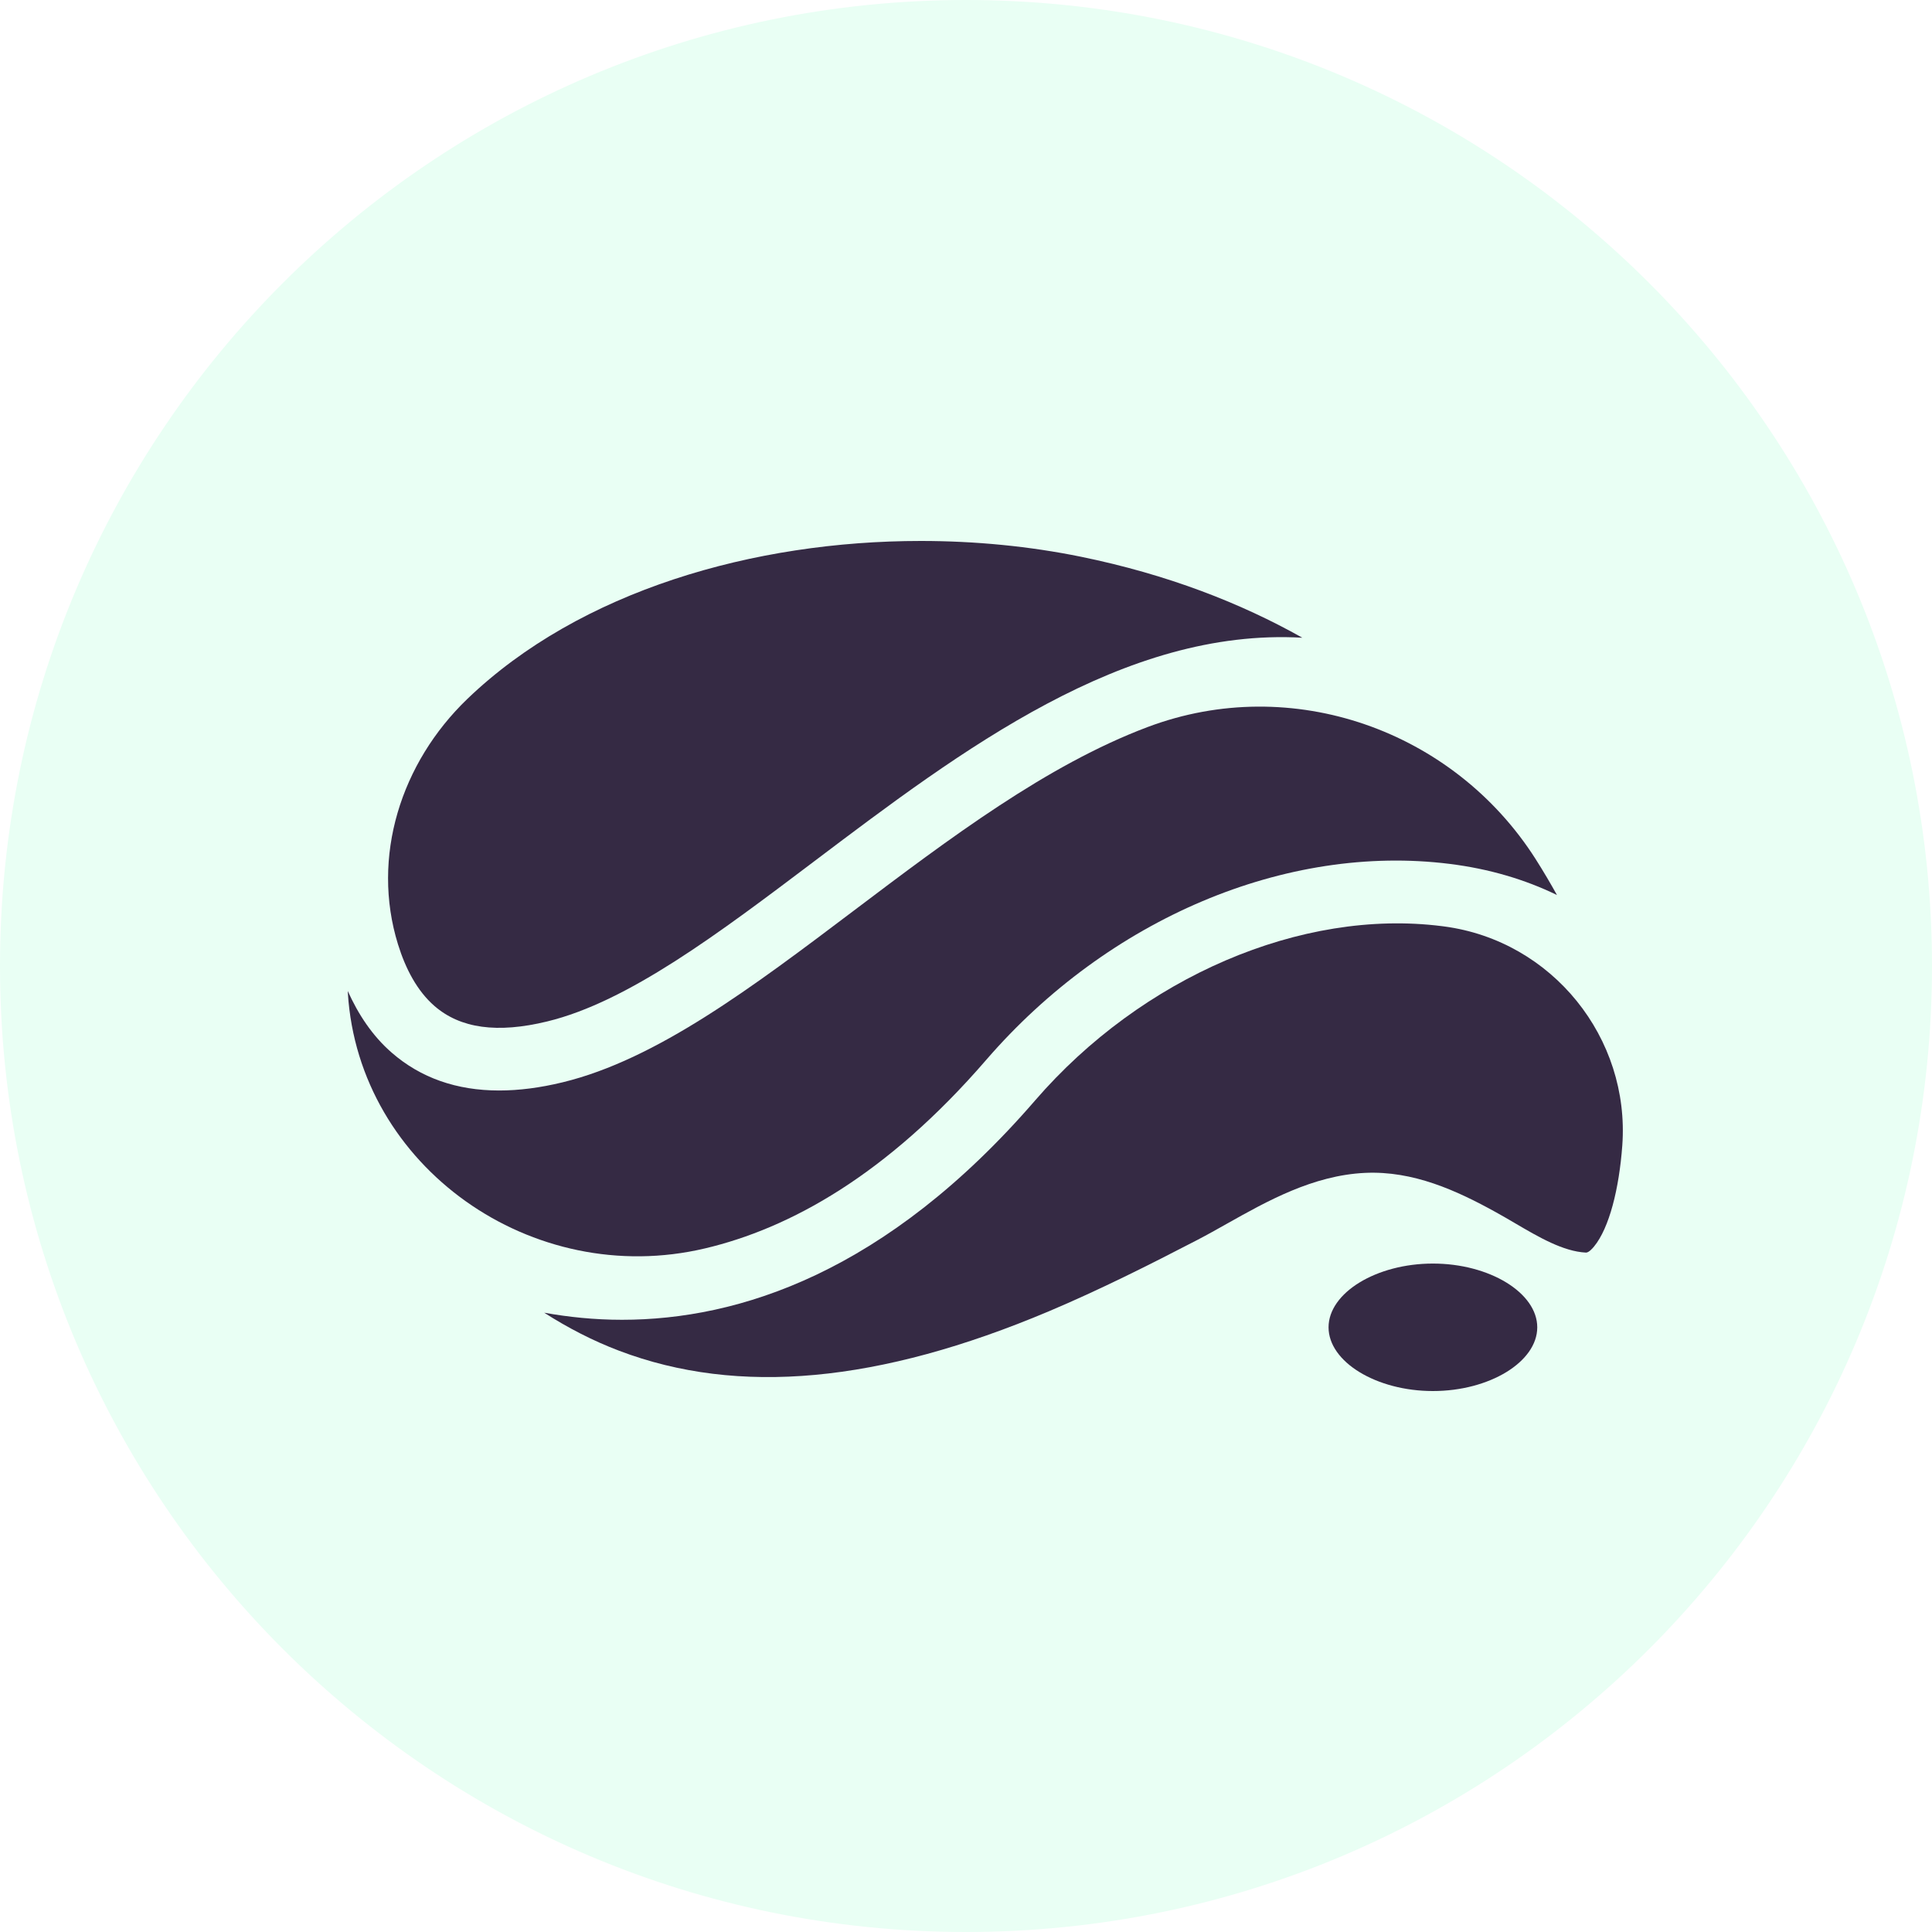
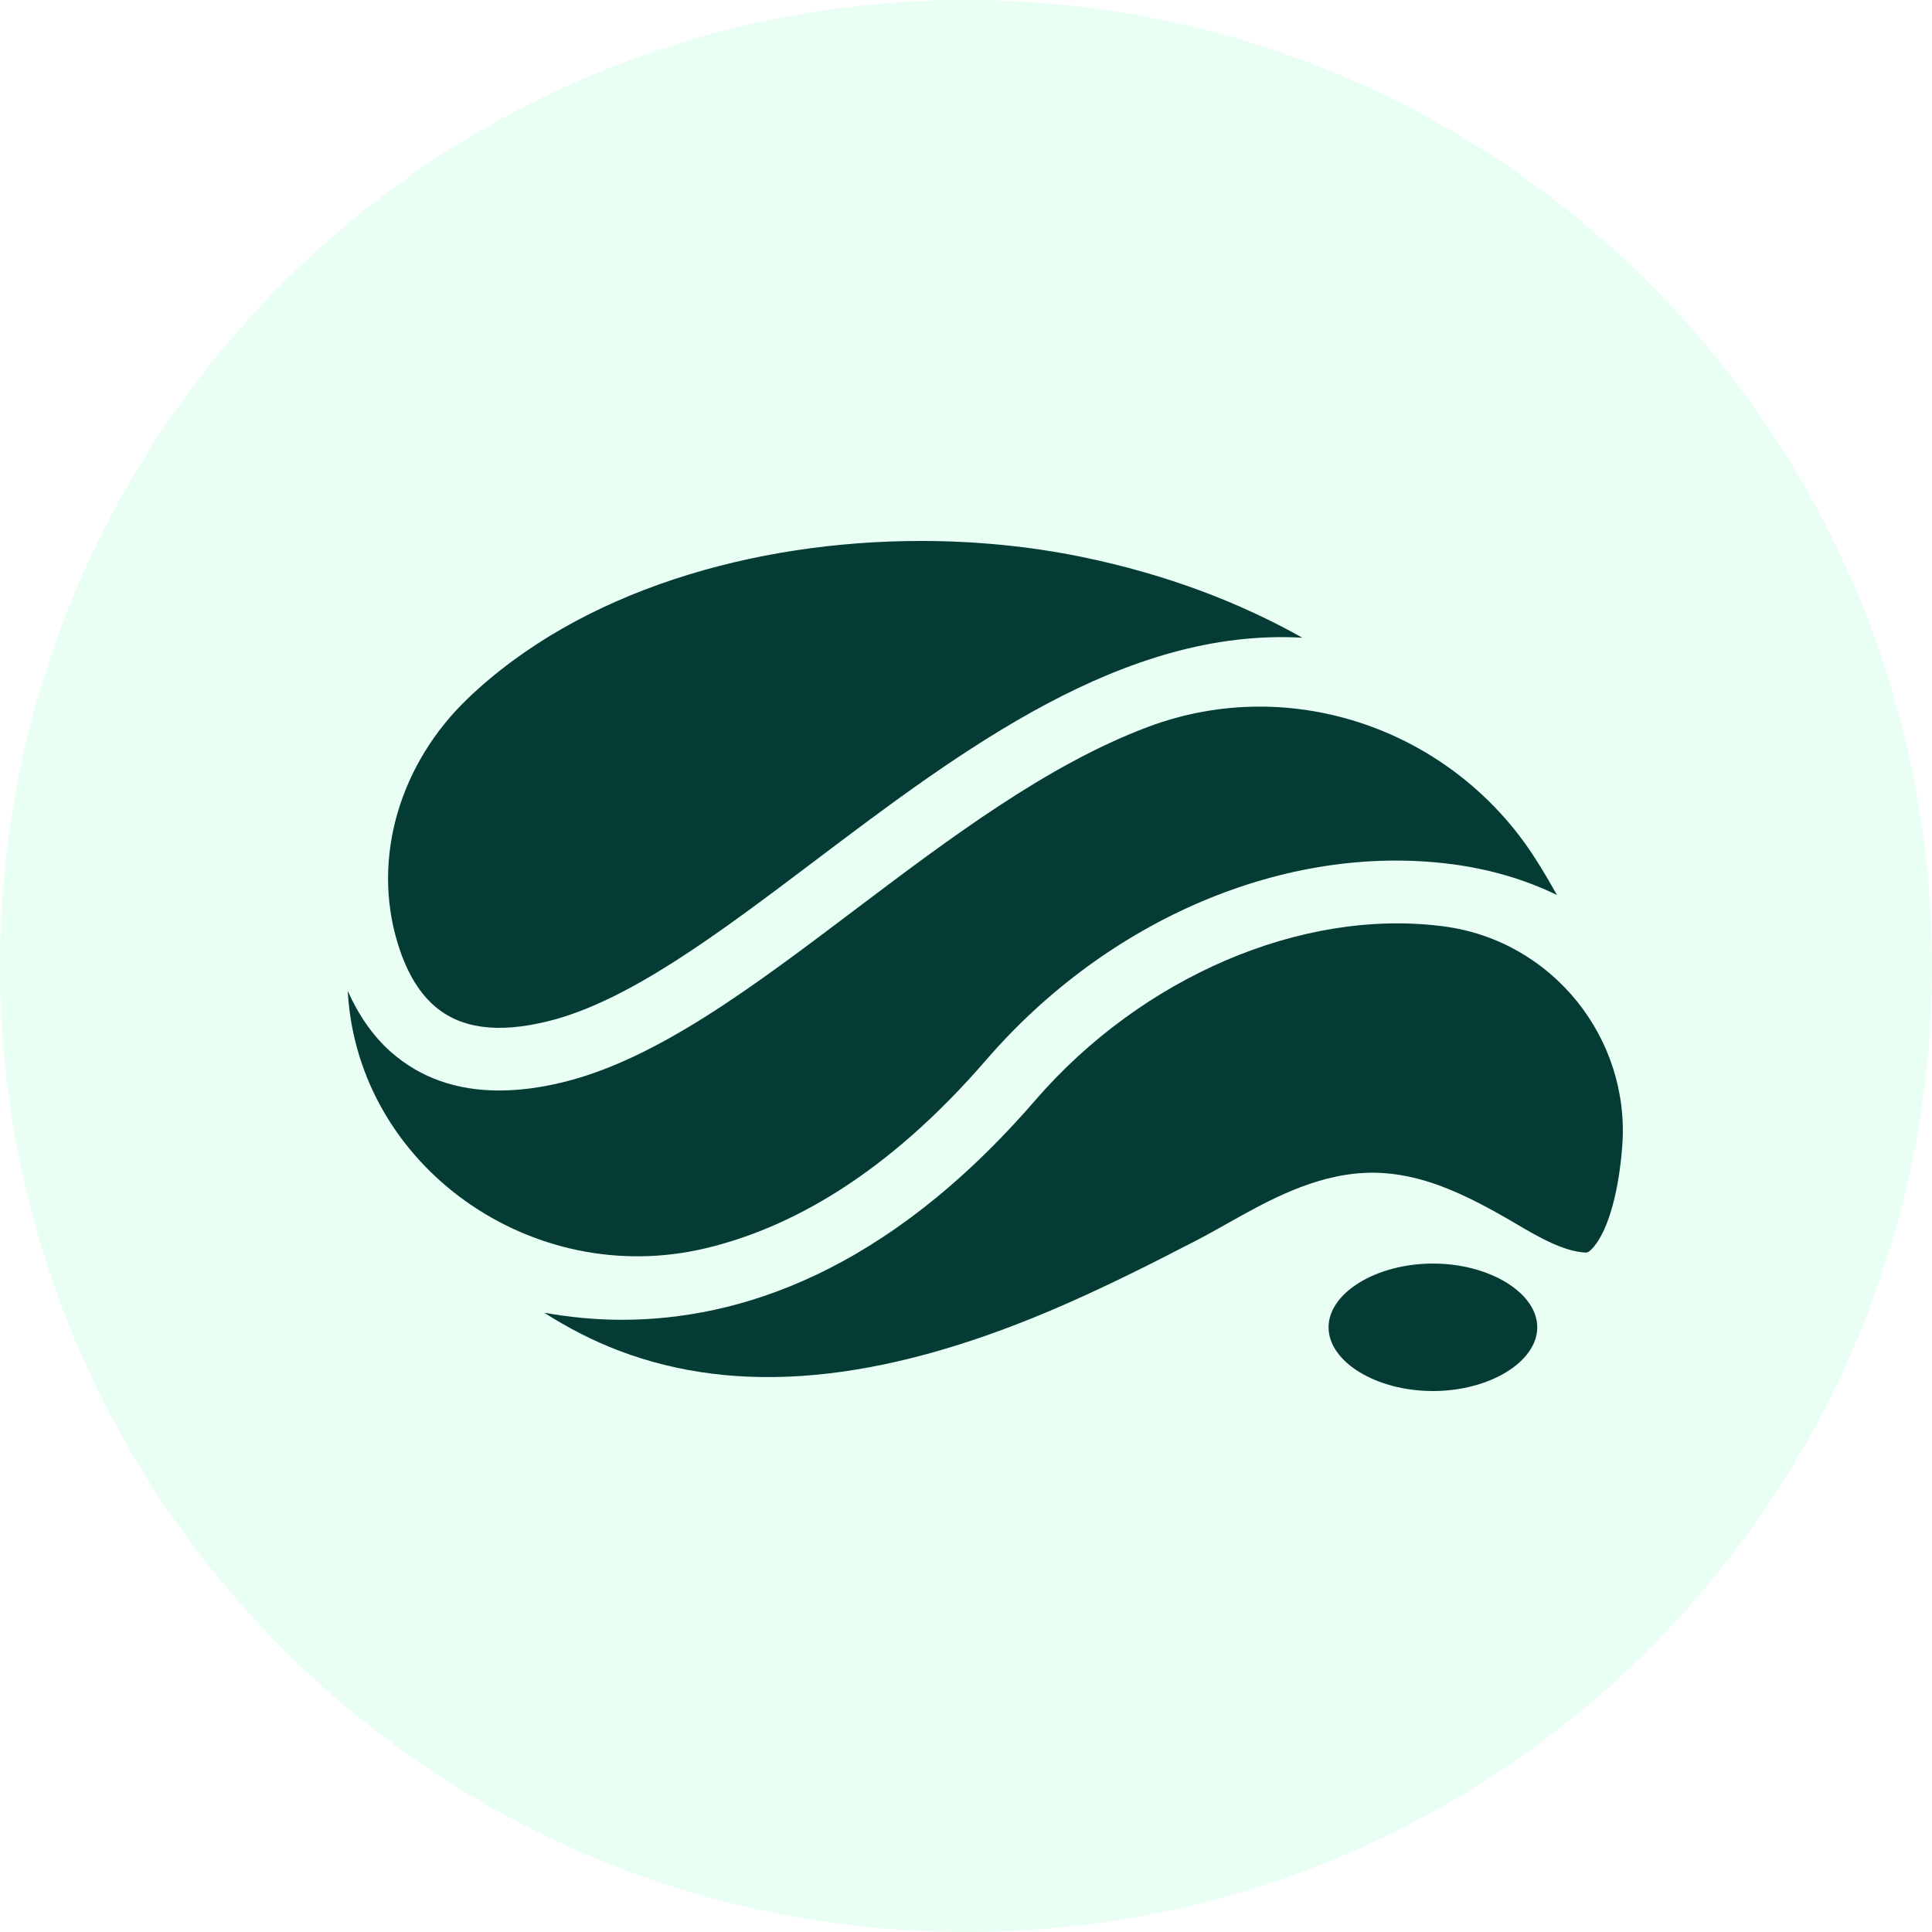
<svg xmlns="http://www.w3.org/2000/svg" width="50" height="50" viewBox="0 0 50 50" fill="none">
  <circle cx="25" cy="25" r="25" fill="#E9FFF4" />
-   <path d="M11.243 26.034C11.914 26.617 12.869 26.749 14.161 26.435C16.254 25.928 18.6 24.157 21.083 22.282C24.892 19.406 29.084 16.243 33.704 16.504C32.109 15.607 30.217 14.867 27.972 14.408C26.653 14.139 25.251 14 23.83 14C19.512 14 15.015 15.285 12.096 18.087C10.373 19.742 9.6 22.178 10.3 24.439C10.496 25.072 10.796 25.645 11.243 26.034Z" fill="#352A44" />
-   <path d="M18.248 32.308C20.436 31.791 22.944 30.414 25.522 27.431C28.686 23.771 33.283 21.827 37.521 22.358C38.539 22.485 39.472 22.762 40.294 23.163C40.126 22.86 39.942 22.548 39.74 22.23C37.62 18.902 33.438 17.407 29.697 18.817C27.09 19.799 24.572 21.698 22.097 23.567C19.472 25.549 16.992 27.421 14.561 28.01C13.978 28.152 13.429 28.222 12.918 28.222C11.817 28.222 10.887 27.895 10.139 27.244C9.633 26.804 9.27 26.247 9 25.647C9.001 25.666 9.002 25.686 9.003 25.706C9.287 30.2 13.774 33.367 18.248 32.308Z" fill="#352A44" />
-   <path d="M37.084 32.701C35.62 32.701 34.383 33.457 34.383 34.351C34.383 35.245 35.62 36 37.084 36C38.547 36 39.784 35.245 39.784 34.351C39.784 33.457 38.547 32.701 37.084 32.701Z" fill="#352A44" />
-   <path d="M37.373 23.976C37.352 23.973 37.331 23.97 37.31 23.968C33.682 23.511 29.552 25.283 26.789 28.479C22.935 32.937 19.118 34.156 16.098 34.156C15.377 34.156 14.704 34.084 14.084 33.973C14.695 34.363 15.343 34.7 16.025 34.958C19.107 36.127 22.745 35.793 27.145 33.936C28.468 33.377 29.766 32.723 30.971 32.098C31.228 31.965 31.487 31.819 31.75 31.671C32.796 31.083 33.982 30.417 35.328 30.354C36.573 30.296 37.696 30.809 38.717 31.374C38.879 31.463 39.042 31.559 39.208 31.656C39.82 32.015 40.453 32.387 41.044 32.417C41.121 32.419 41.224 32.296 41.255 32.258C41.648 31.78 41.903 30.763 41.985 29.642C42.186 26.873 40.185 24.349 37.373 23.976Z" fill="#352A44" />
+   <path d="M11.243 26.034C11.914 26.617 12.869 26.749 14.161 26.435C16.254 25.928 18.6 24.157 21.083 22.282C24.892 19.406 29.084 16.243 33.704 16.504C32.109 15.607 30.217 14.867 27.972 14.408C26.653 14.139 25.251 14 23.83 14C19.512 14 15.015 15.285 12.096 18.087C10.373 19.742 9.6 22.178 10.3 24.439C10.496 25.072 10.796 25.645 11.243 26.034Z" fill="#043B35" />
+   <path d="M18.248 32.308C20.436 31.791 22.944 30.414 25.522 27.431C28.686 23.771 33.283 21.827 37.521 22.358C38.539 22.485 39.472 22.762 40.294 23.163C40.126 22.86 39.942 22.548 39.74 22.23C37.62 18.902 33.438 17.407 29.697 18.817C27.09 19.799 24.572 21.698 22.097 23.567C19.472 25.549 16.992 27.421 14.561 28.01C13.978 28.152 13.429 28.222 12.918 28.222C11.817 28.222 10.887 27.895 10.139 27.244C9.633 26.804 9.27 26.247 9 25.647C9.001 25.666 9.002 25.686 9.003 25.706C9.287 30.2 13.774 33.367 18.248 32.308Z" fill="#043B35" />
+   <path d="M37.084 32.701C35.62 32.701 34.383 33.457 34.383 34.351C34.383 35.245 35.62 36 37.084 36C38.547 36 39.784 35.245 39.784 34.351C39.784 33.457 38.547 32.701 37.084 32.701Z" fill="#043B35" />
+   <path d="M37.373 23.976C37.352 23.973 37.331 23.97 37.31 23.968C33.682 23.511 29.552 25.283 26.789 28.479C22.935 32.937 19.118 34.156 16.098 34.156C15.377 34.156 14.704 34.084 14.084 33.973C14.695 34.363 15.343 34.7 16.025 34.958C19.107 36.127 22.745 35.793 27.145 33.936C28.468 33.377 29.766 32.723 30.971 32.098C31.228 31.965 31.487 31.819 31.75 31.671C32.796 31.083 33.982 30.417 35.328 30.354C36.573 30.296 37.696 30.809 38.717 31.374C38.879 31.463 39.042 31.559 39.208 31.656C39.82 32.015 40.453 32.387 41.044 32.417C41.121 32.419 41.224 32.296 41.255 32.258C41.648 31.78 41.903 30.763 41.985 29.642C42.186 26.873 40.185 24.349 37.373 23.976Z" fill="#043B35" />
</svg>
